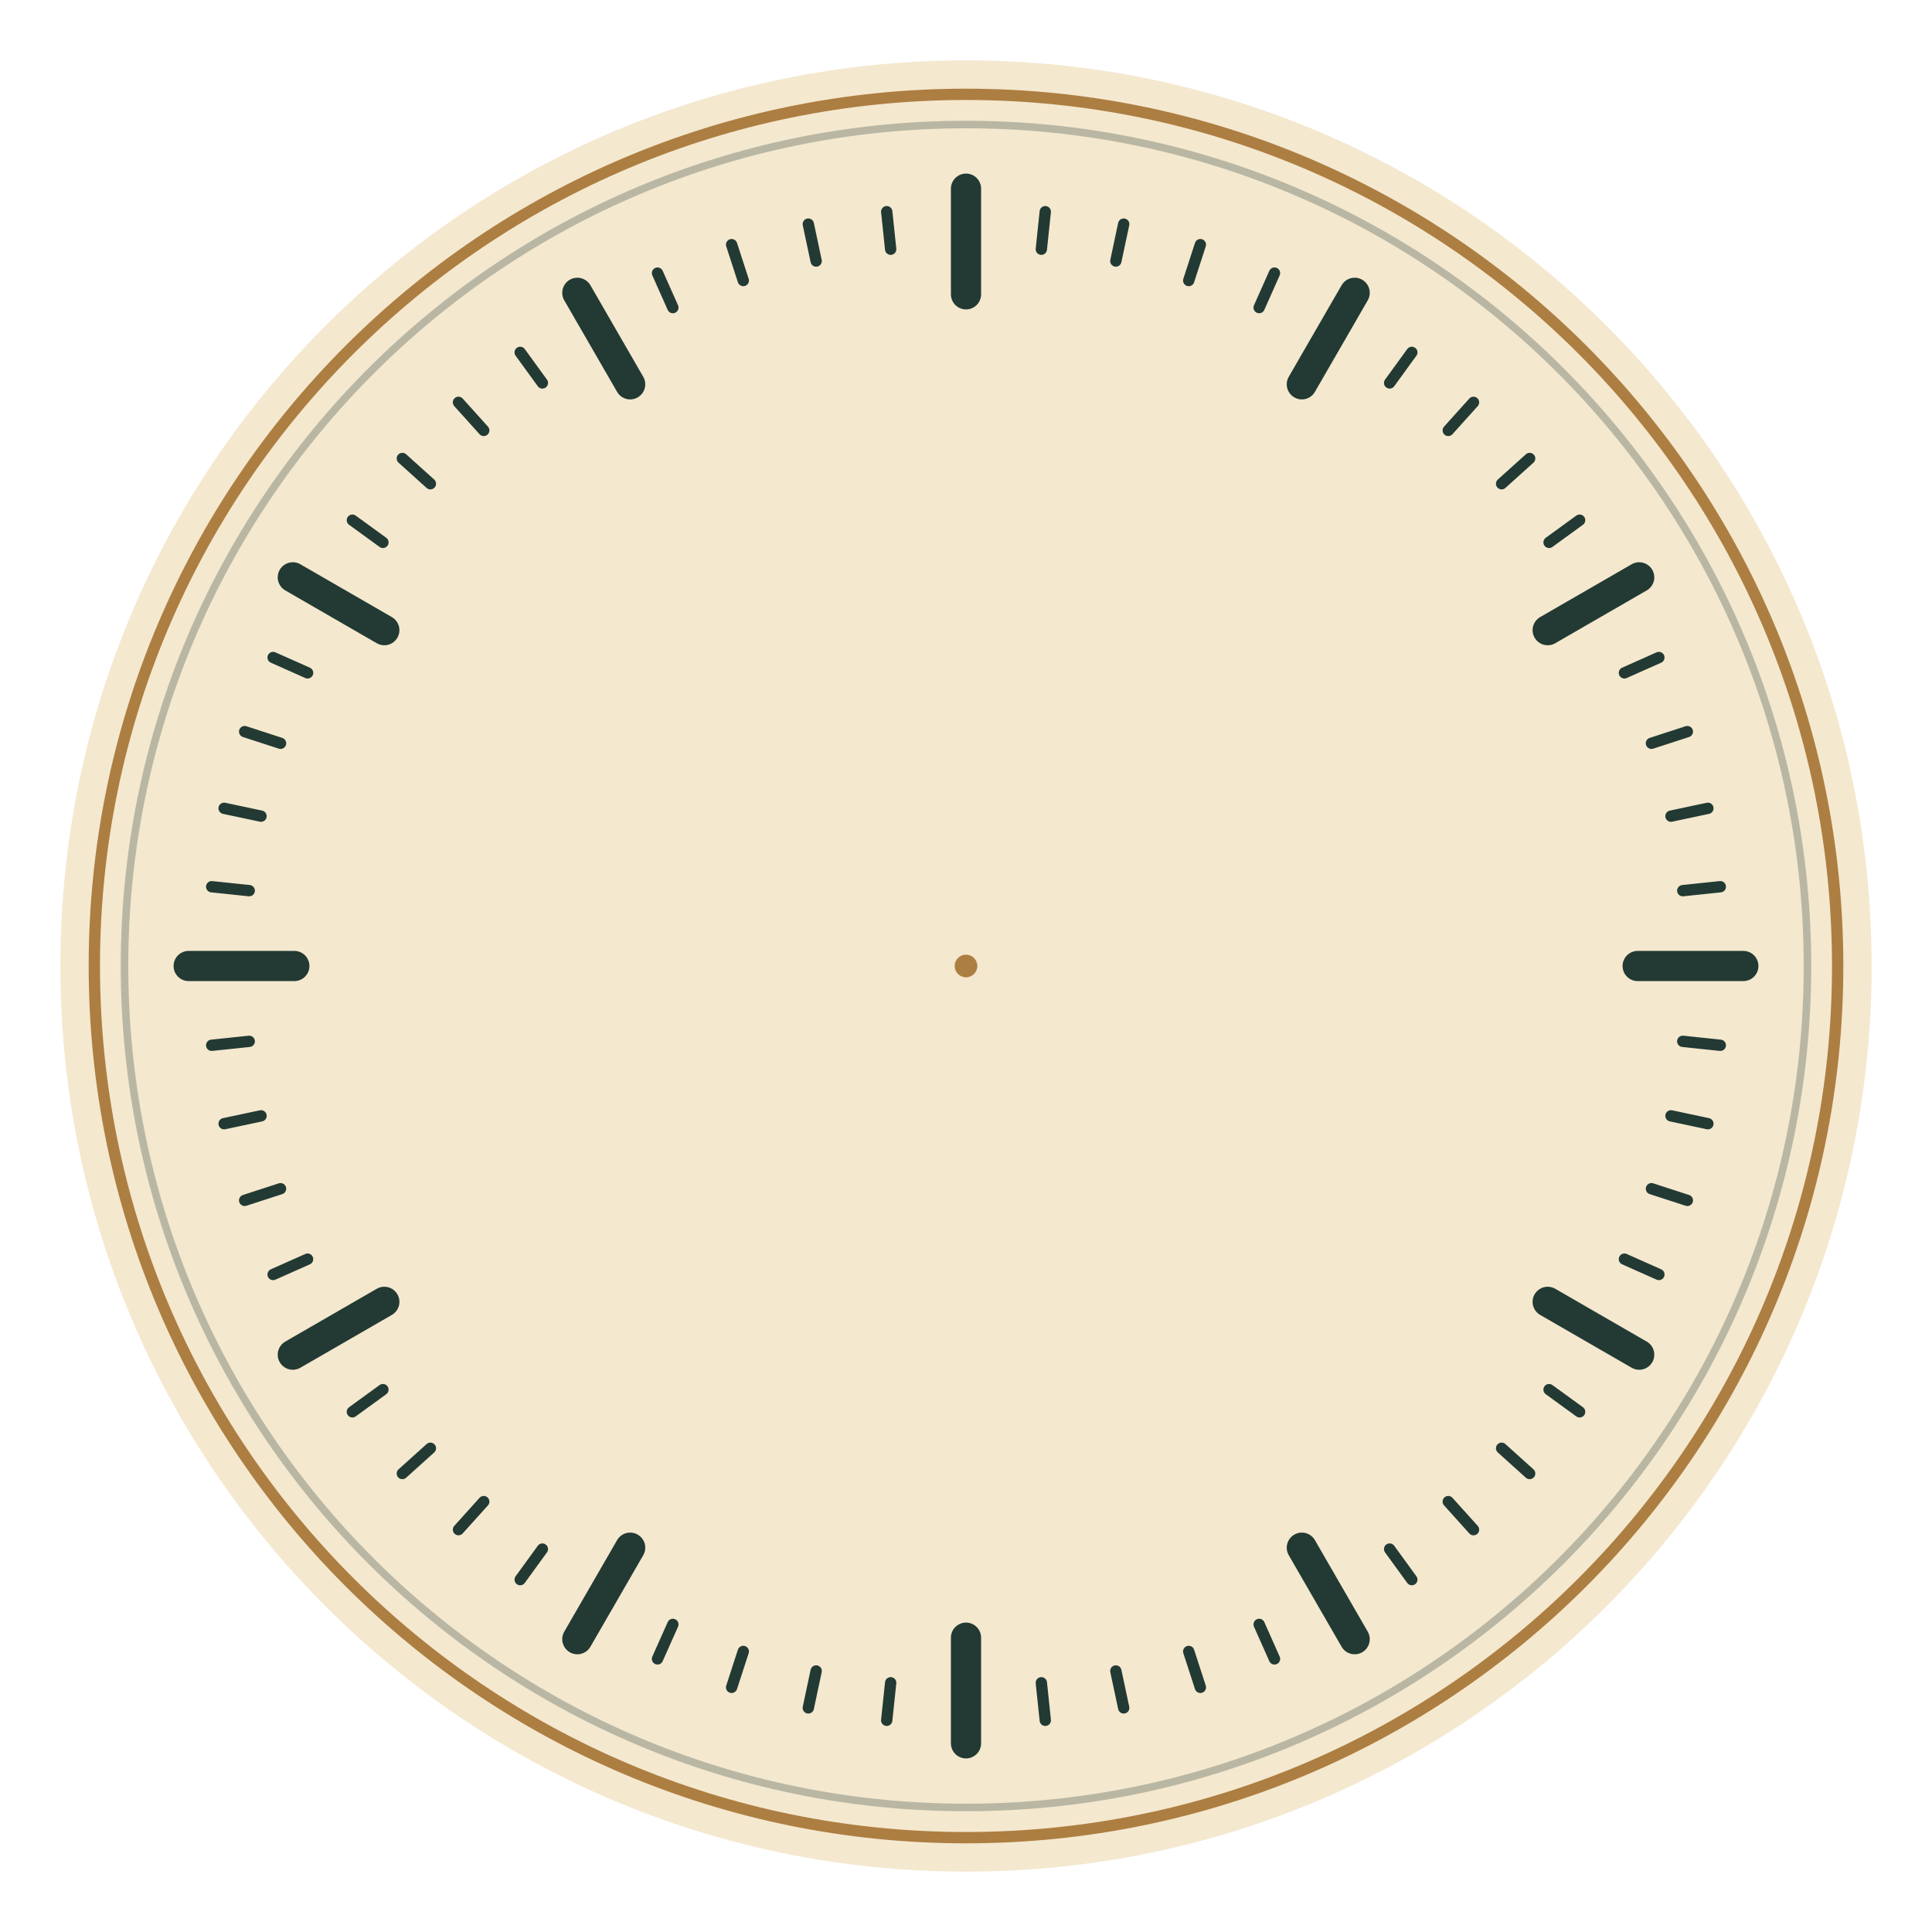
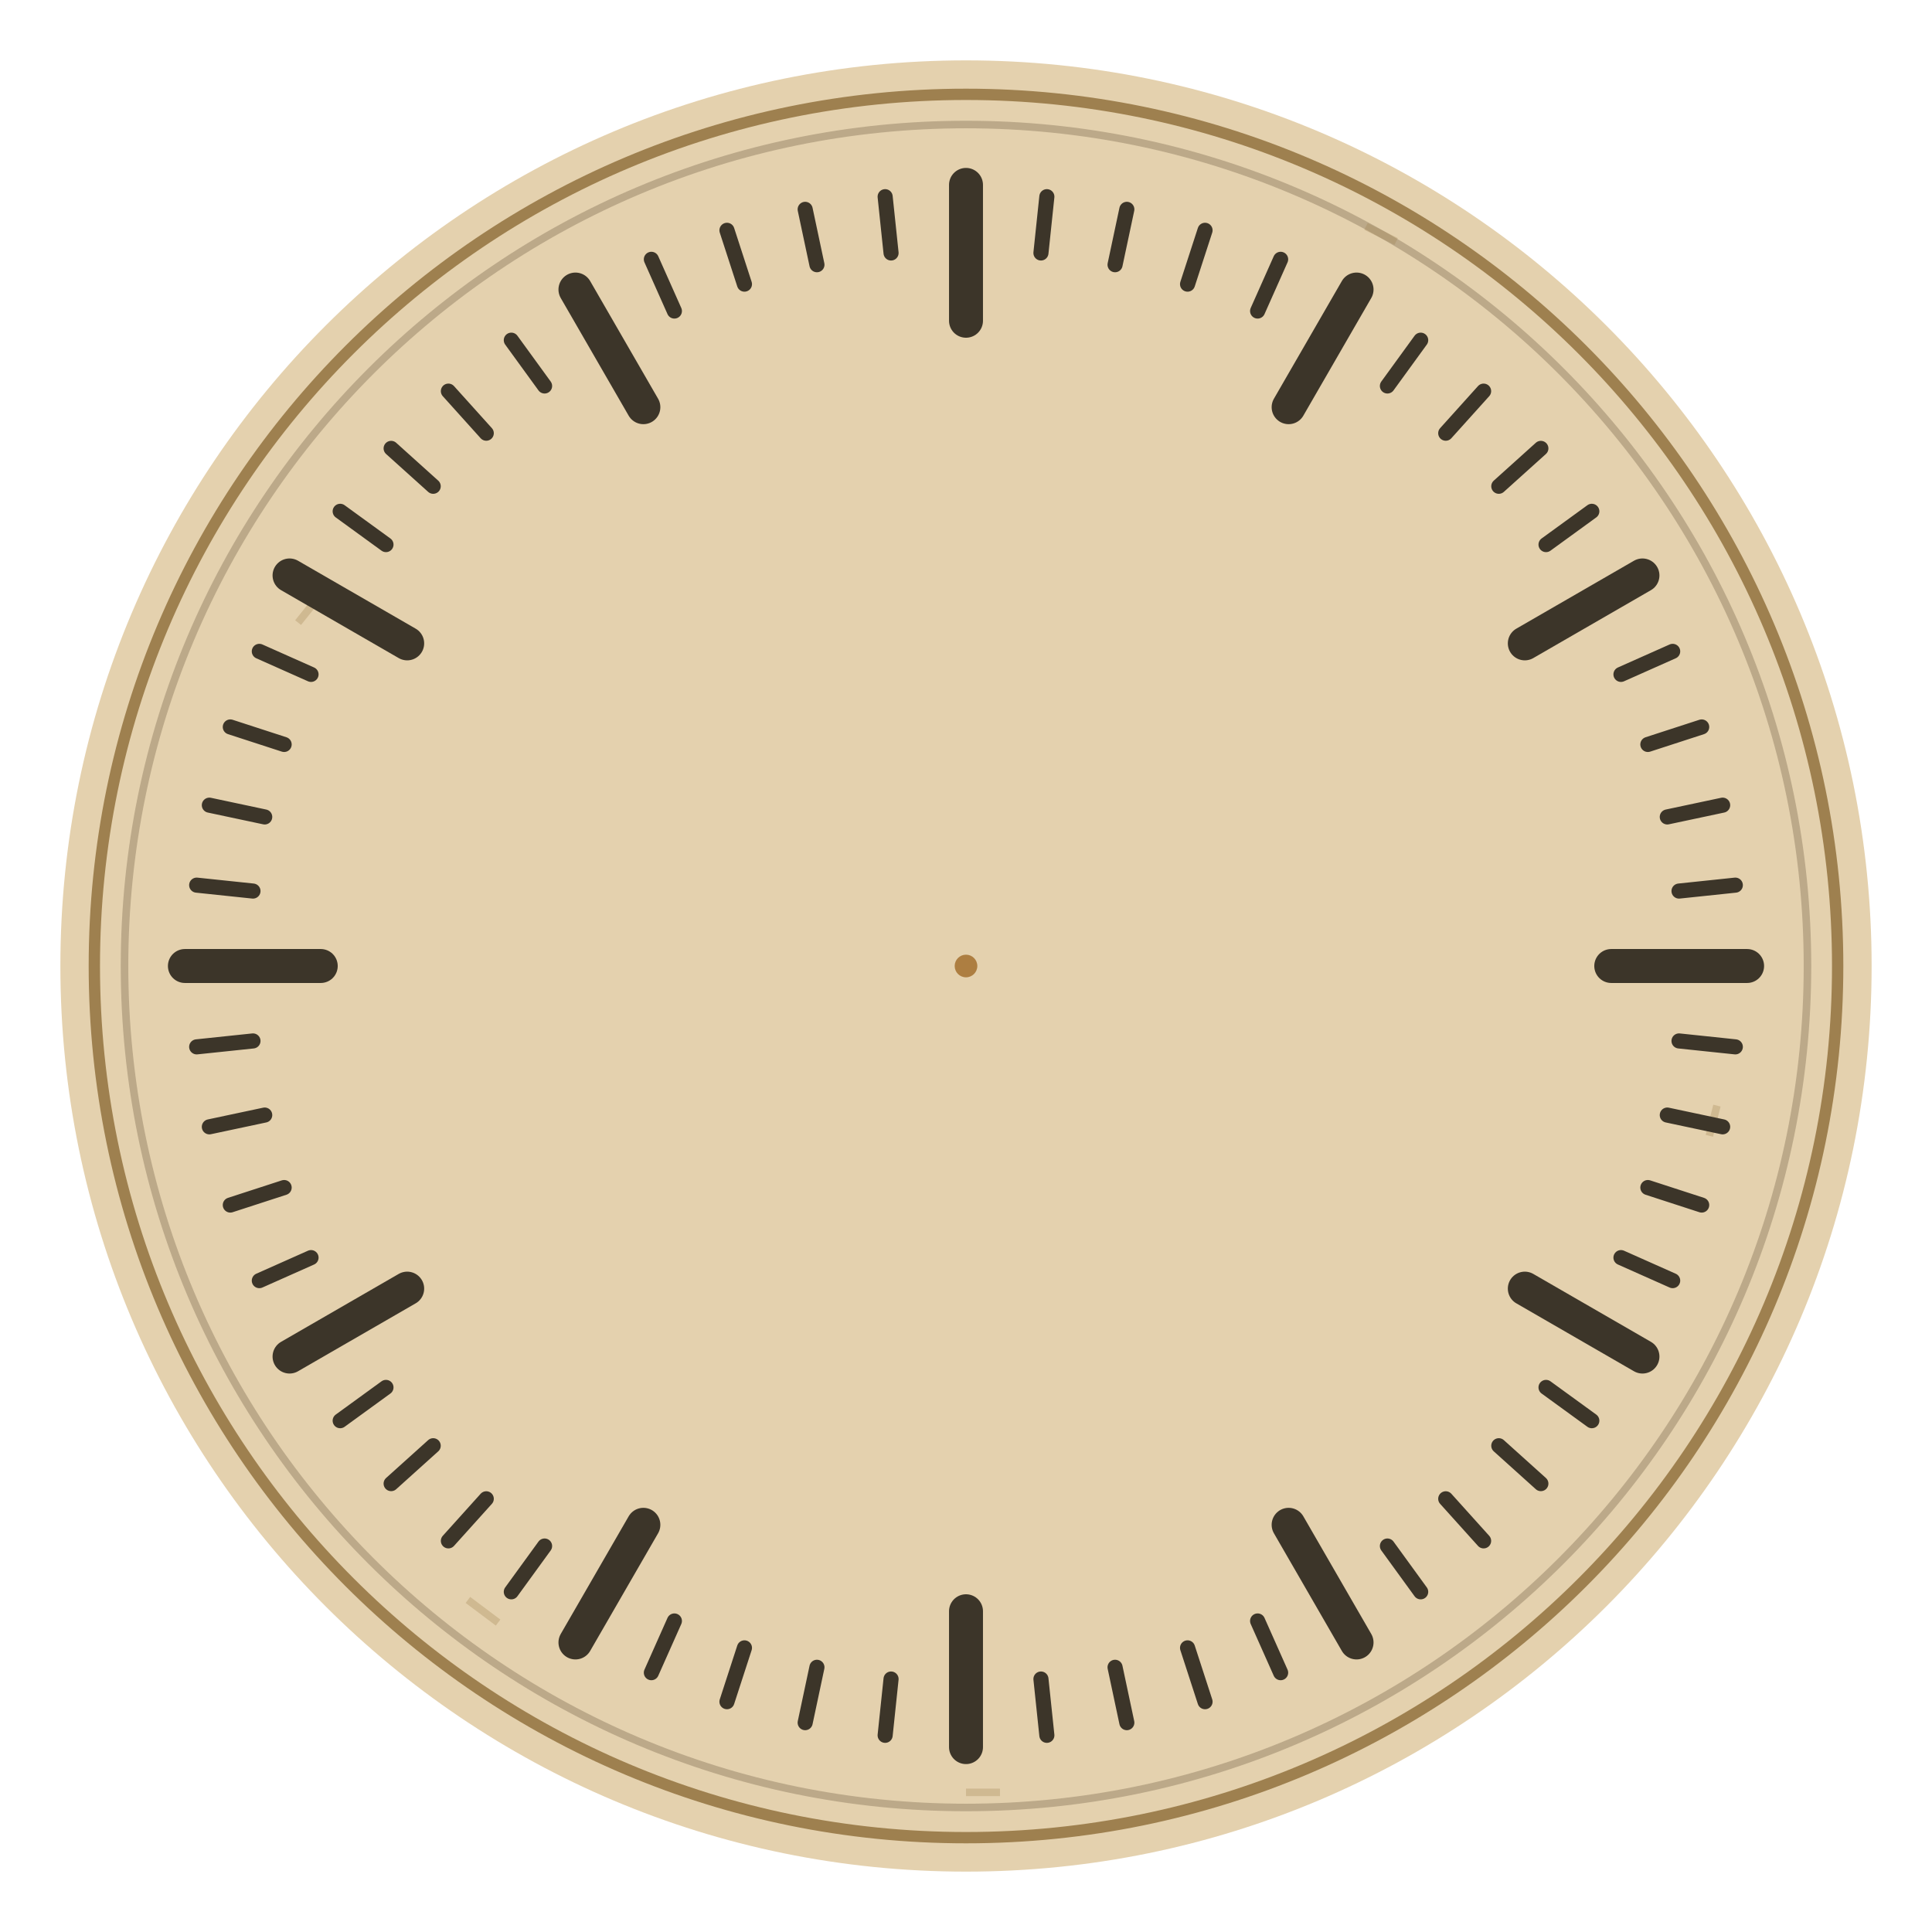
<svg xmlns="http://www.w3.org/2000/svg" width="512" height="512" viewBox="0 0 512 512">
  <defs>
-     <path id="minute-mark" d="M256 55V65" />
-     <path id="hour-mark" d="M256 50V78" />
+     <path id="minute-mark" d="M256 51V66" />
+     <path id="hour-mark" d="M256 49V85" />
  </defs>
-   <circle cx="256" cy="256" r="240" fill="#F4E8CF" />
-   <circle cx="256" cy="256" r="231" fill="none" stroke="#AD7E41" stroke-width="3" />
-   <circle cx="256" cy="256" r="223" fill="none" stroke="#223A33" stroke-opacity="0.28" stroke-width="2" />
-   <g fill="none" stroke="#223A33" stroke-width="3" stroke-linecap="round">
+   <circle cx="256" cy="256" r="240" fill="#E4D1AE" />
+   <circle cx="256" cy="256" r="231" fill="none" stroke="#9E804F" stroke-width="3" />
+   <circle cx="256" cy="256" r="223" fill="none" stroke="#66543B" stroke-opacity="0.32" stroke-width="2" />
+   <path d="M79 165l4-5M362 60l8 4M455 293l-2 8M124 424l8 6M256 475h9" fill="none" stroke="#9E804F" stroke-width="2" stroke-opacity=".3" />
+   <g fill="none" stroke="#3C3529" stroke-width="4" stroke-linecap="round">
    <use href="#minute-mark" transform="rotate(6 256 256)" />
    <use href="#minute-mark" transform="rotate(12 256 256)" />
    <use href="#minute-mark" transform="rotate(18 256 256)" />
    <use href="#minute-mark" transform="rotate(24 256 256)" />
    <use href="#minute-mark" transform="rotate(36 256 256)" />
    <use href="#minute-mark" transform="rotate(42 256 256)" />
    <use href="#minute-mark" transform="rotate(48 256 256)" />
    <use href="#minute-mark" transform="rotate(54 256 256)" />
    <use href="#minute-mark" transform="rotate(66 256 256)" />
    <use href="#minute-mark" transform="rotate(72 256 256)" />
    <use href="#minute-mark" transform="rotate(78 256 256)" />
    <use href="#minute-mark" transform="rotate(84 256 256)" />
    <use href="#minute-mark" transform="rotate(96 256 256)" />
    <use href="#minute-mark" transform="rotate(102 256 256)" />
    <use href="#minute-mark" transform="rotate(108 256 256)" />
    <use href="#minute-mark" transform="rotate(114 256 256)" />
    <use href="#minute-mark" transform="rotate(126 256 256)" />
    <use href="#minute-mark" transform="rotate(132 256 256)" />
    <use href="#minute-mark" transform="rotate(138 256 256)" />
    <use href="#minute-mark" transform="rotate(144 256 256)" />
    <use href="#minute-mark" transform="rotate(156 256 256)" />
    <use href="#minute-mark" transform="rotate(162 256 256)" />
    <use href="#minute-mark" transform="rotate(168 256 256)" />
    <use href="#minute-mark" transform="rotate(174 256 256)" />
    <use href="#minute-mark" transform="rotate(186 256 256)" />
    <use href="#minute-mark" transform="rotate(192 256 256)" />
    <use href="#minute-mark" transform="rotate(198 256 256)" />
    <use href="#minute-mark" transform="rotate(204 256 256)" />
    <use href="#minute-mark" transform="rotate(216 256 256)" />
    <use href="#minute-mark" transform="rotate(222 256 256)" />
    <use href="#minute-mark" transform="rotate(228 256 256)" />
    <use href="#minute-mark" transform="rotate(234 256 256)" />
    <use href="#minute-mark" transform="rotate(246 256 256)" />
    <use href="#minute-mark" transform="rotate(252 256 256)" />
    <use href="#minute-mark" transform="rotate(258 256 256)" />
    <use href="#minute-mark" transform="rotate(264 256 256)" />
    <use href="#minute-mark" transform="rotate(276 256 256)" />
    <use href="#minute-mark" transform="rotate(282 256 256)" />
    <use href="#minute-mark" transform="rotate(288 256 256)" />
    <use href="#minute-mark" transform="rotate(294 256 256)" />
    <use href="#minute-mark" transform="rotate(306 256 256)" />
    <use href="#minute-mark" transform="rotate(312 256 256)" />
    <use href="#minute-mark" transform="rotate(318 256 256)" />
    <use href="#minute-mark" transform="rotate(324 256 256)" />
    <use href="#minute-mark" transform="rotate(336 256 256)" />
    <use href="#minute-mark" transform="rotate(342 256 256)" />
    <use href="#minute-mark" transform="rotate(348 256 256)" />
    <use href="#minute-mark" transform="rotate(354 256 256)" />
  </g>
-   <g fill="none" stroke="#223A33" stroke-width="8" stroke-linecap="round">
+   <g fill="none" stroke="#3C3529" stroke-width="9" stroke-linecap="round">
    <use href="#hour-mark" transform="rotate(0 256 256)" />
    <use href="#hour-mark" transform="rotate(30 256 256)" />
    <use href="#hour-mark" transform="rotate(60 256 256)" />
    <use href="#hour-mark" transform="rotate(90 256 256)" />
    <use href="#hour-mark" transform="rotate(120 256 256)" />
    <use href="#hour-mark" transform="rotate(150 256 256)" />
    <use href="#hour-mark" transform="rotate(180 256 256)" />
    <use href="#hour-mark" transform="rotate(210 256 256)" />
    <use href="#hour-mark" transform="rotate(240 256 256)" />
    <use href="#hour-mark" transform="rotate(270 256 256)" />
    <use href="#hour-mark" transform="rotate(300 256 256)" />
    <use href="#hour-mark" transform="rotate(330 256 256)" />
  </g>
  <circle cx="256" cy="256" r="3" fill="#AD7E41" />
</svg>
